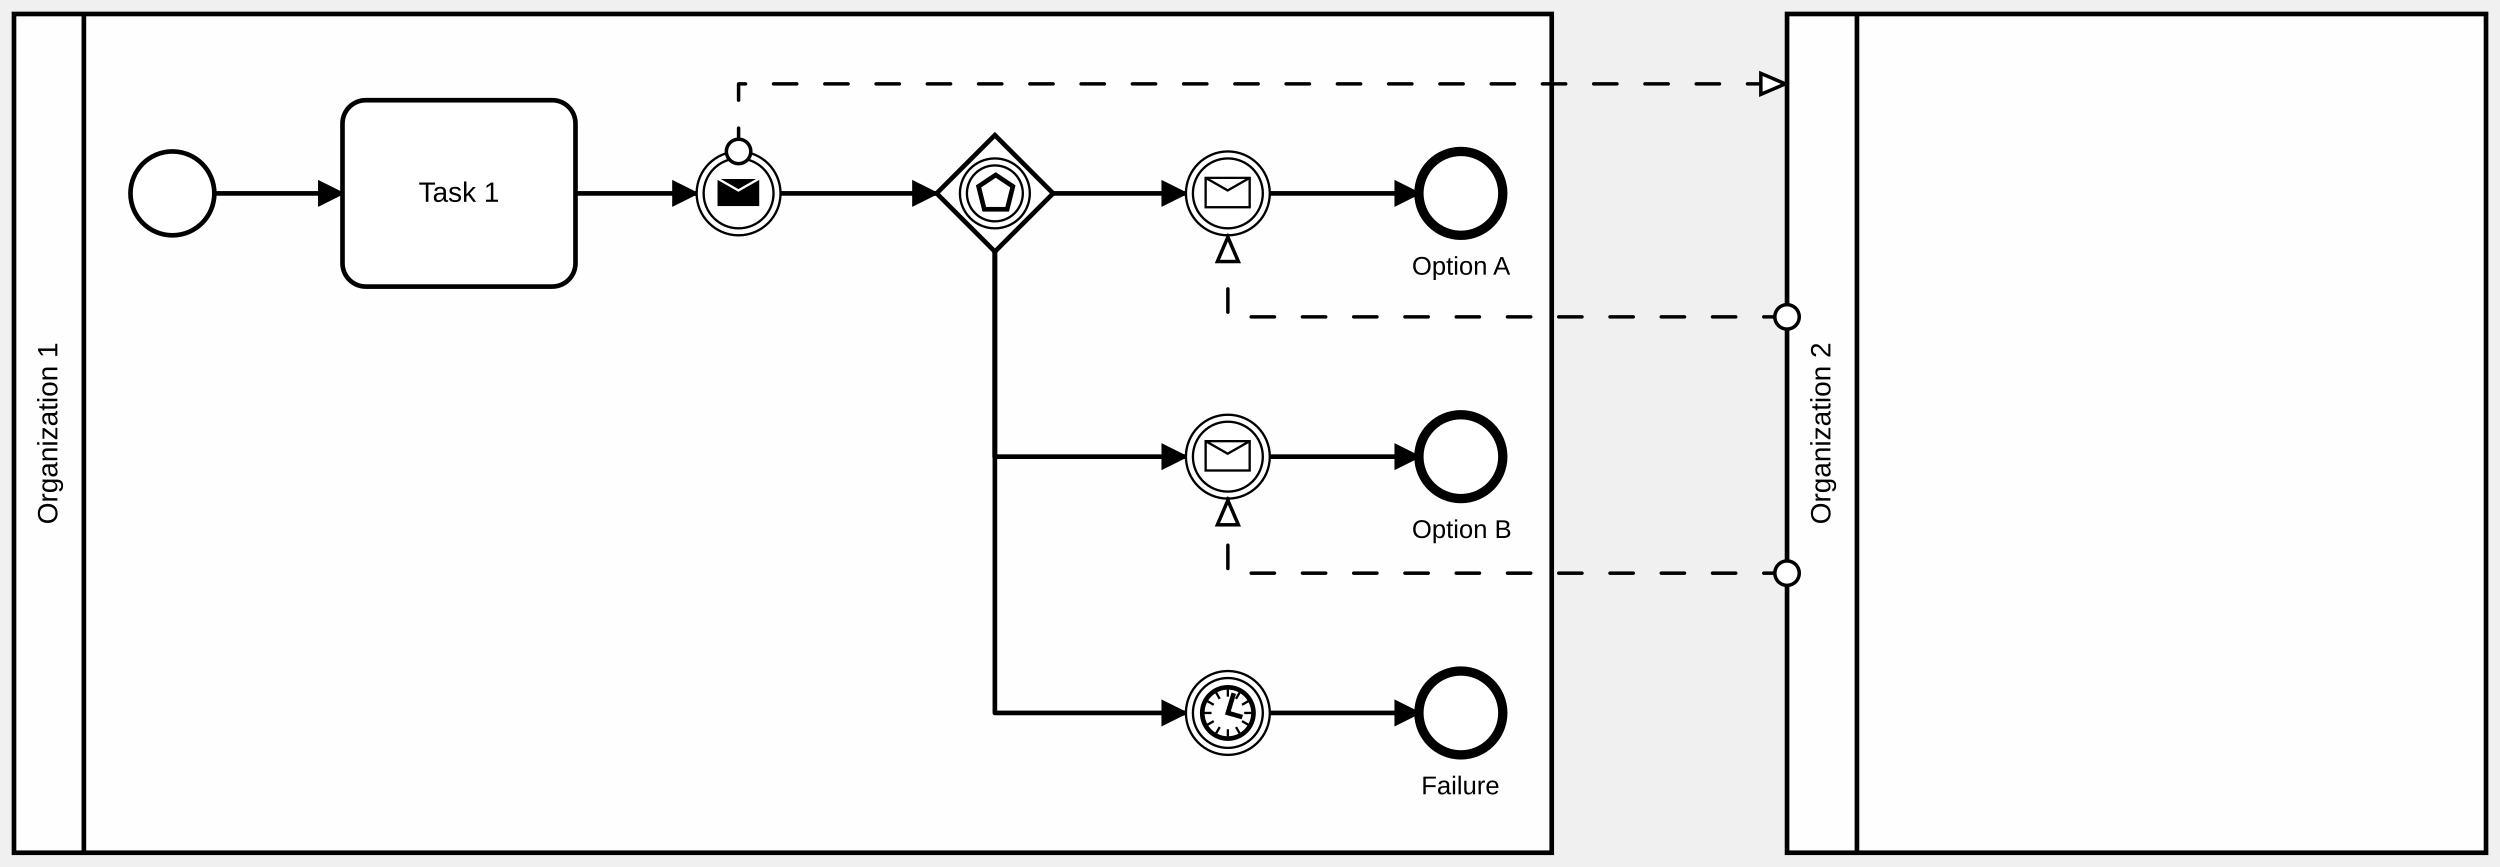
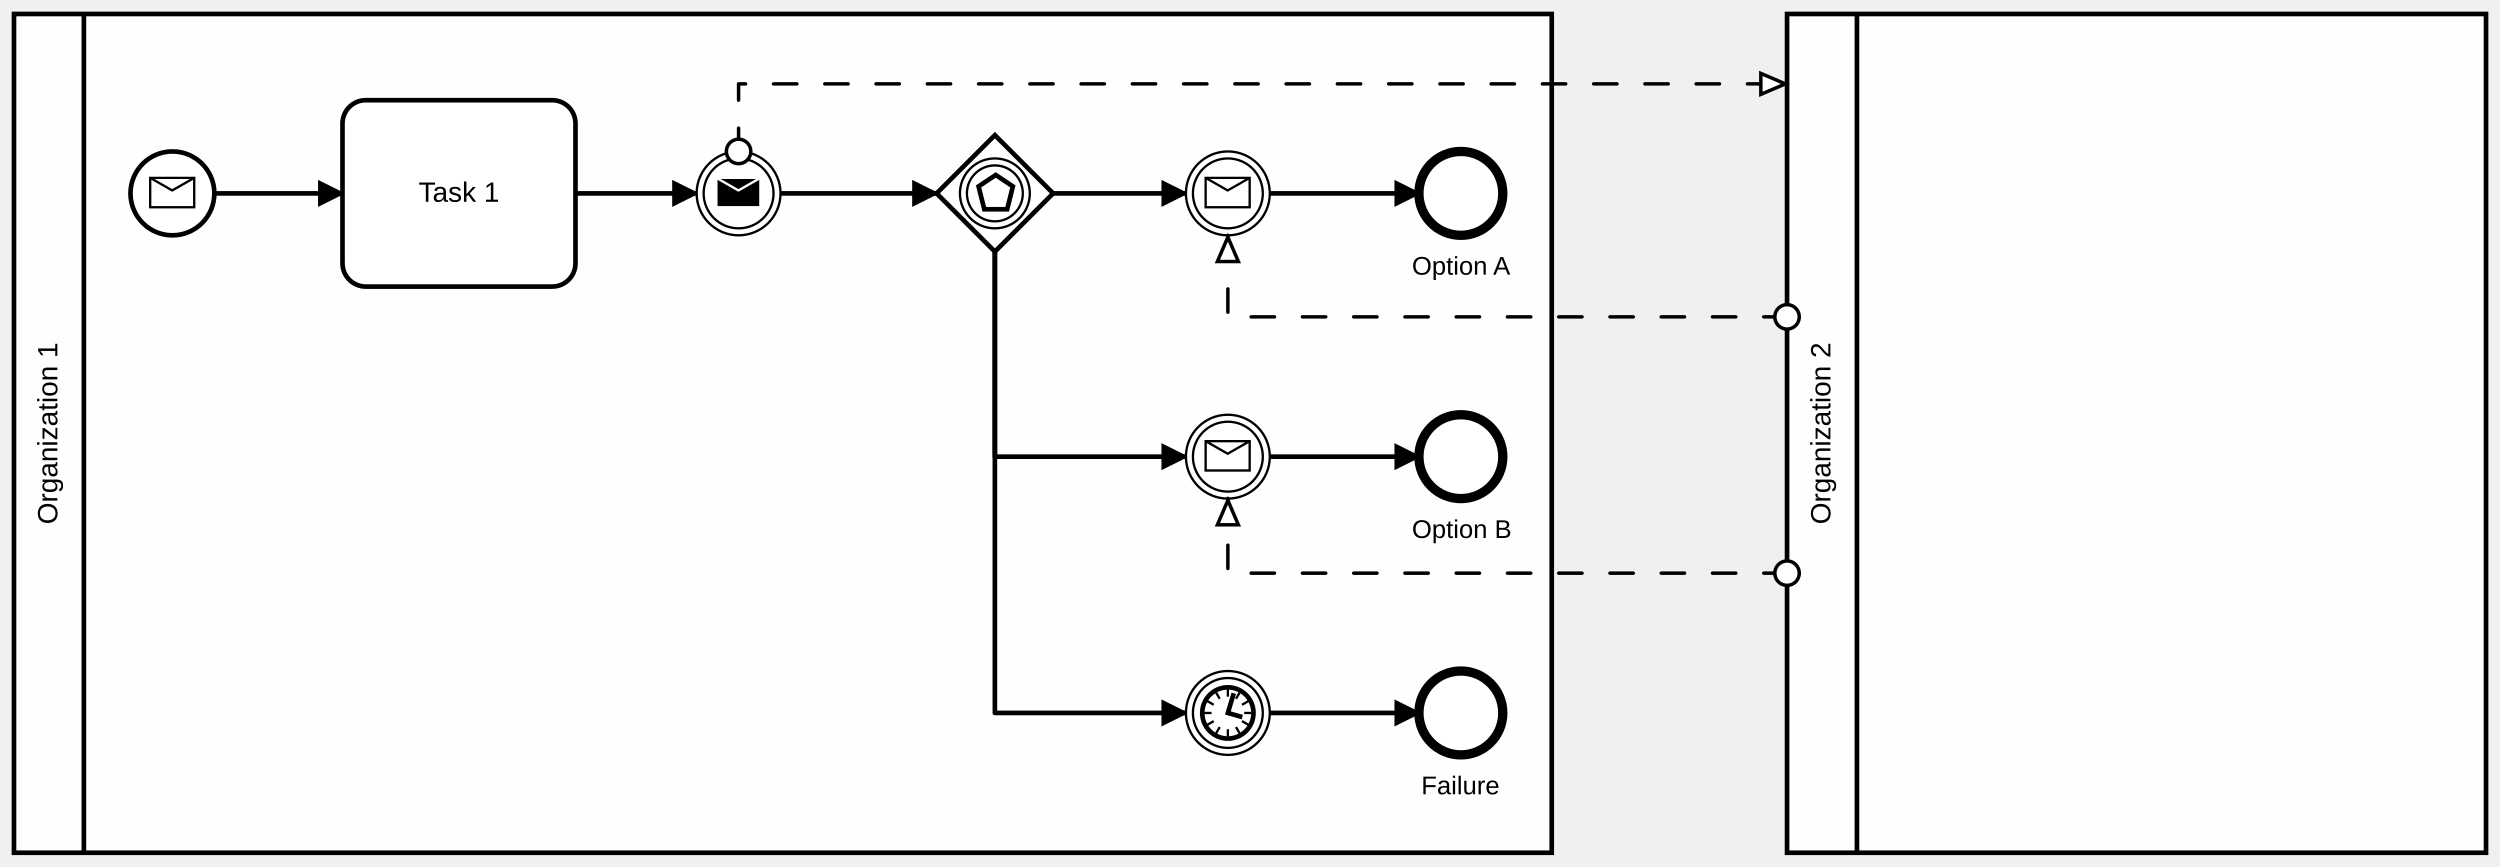
<svg xmlns="http://www.w3.org/2000/svg" width="1073" height="372" viewBox="123 94 1073 372" version="1.1">
  <defs>
    <marker id="sequenceflow-end-white-black-att51rfxz5xb2bplwaj1r4xi8" viewBox="0 0 20 20" refX="11" refY="10" markerWidth="10" markerHeight="10" orient="auto">
      <path d="M 1 5 L 11 10 L 1 15 Z" style="fill: black; stroke-width: 1px; stroke-linecap: round; stroke-dasharray: 10000, 1; stroke: black;" />
    </marker>
    <marker id="messageflow-end-white-black-att51rfxz5xb2bplwaj1r4xi8" viewBox="0 0 20 20" refX="8.5" refY="5" markerWidth="20" markerHeight="20" orient="auto">
      <path d="m 1 5 l 0 -3 l 7 3 l -7 3 z" style="fill: white; stroke-width: 1px; stroke-linecap: butt; stroke-dasharray: 10000, 1; stroke: black;" />
    </marker>
    <marker id="messageflow-start-white-black-att51rfxz5xb2bplwaj1r4xi8" viewBox="0 0 20 20" refX="6" refY="6" markerWidth="20" markerHeight="20" orient="auto">
      <circle cx="6" cy="6" r="3.5" style="fill: white; stroke-width: 1px; stroke-linecap: round; stroke-dasharray: 10000, 1; stroke: black;" />
    </marker>
  </defs>
  <g class="djs-group">
    <g class="djs-element djs-shape" data-element-id="Participant_1u3es88" style="display: block;" transform="matrix(1 0 0 1 129 100)">
      <g class="djs-visual">
        <rect x="0" y="0" width="660" height="360" rx="0" ry="0" style="stroke: black; stroke-width: 2px; fill: white; fill-opacity: 0.95;" />
        <polyline points="30,0 30,360 " style="fill: none; stroke: black; stroke-width: 2px;" />
        <text lineHeight="1.2" class="djs-label" style="font-family: Arial, sans-serif; font-size: 12px; font-weight: normal; fill: black;" transform="matrix(-1.83697e-16 -1 1 -1.83697e-16 0 360)">
          <tspan x="140.977" y="18.6">Organization 1</tspan>
        </text>
      </g>
      <rect x="-6" y="-6" width="672" height="372" class="djs-outline" style="fill: none;" />
      <rect class="djs-hit djs-hit-click-stroke" x="0" y="0" width="660" height="360" style="fill: none; stroke-opacity: 0; stroke: white; stroke-width: 15px;" />
      <rect class="djs-hit djs-hit-all" x="0" y="0" width="30" height="360" style="fill: none; stroke-opacity: 0; stroke: white; stroke-width: 15px;" />
    </g>
    <g class="djs-children">
      <g class="djs-group">
        <g class="djs-element djs-connection" data-element-id="Flow_1vux1af" style="display: block;">
          <g class="djs-visual">
            <path d="m  215,177L270,177 " style="fill: none; stroke-width: 2px; stroke: black; stroke-linejoin: round; marker-end: url('#sequenceflow-end-white-black-att51rfxz5xb2bplwaj1r4xi8');" />
          </g>
          <polyline points="215,177 270,177 " class="djs-hit djs-hit-stroke" style="fill: none; stroke-opacity: 0; stroke: white; stroke-width: 15px;" />
          <rect x="209" y="171" width="67" height="12" class="djs-outline" style="fill: none;" />
        </g>
      </g>
      <g class="djs-group">
        <g class="djs-element djs-connection" data-element-id="Flow_1i7hh0u" style="display: block;">
          <g class="djs-visual">
            <path d="m  370,177L422,177 " style="fill: none; stroke-width: 2px; stroke: black; stroke-linejoin: round; marker-end: url('#sequenceflow-end-white-black-att51rfxz5xb2bplwaj1r4xi8');" />
          </g>
          <polyline points="370,177 422,177 " class="djs-hit djs-hit-stroke" style="fill: none; stroke-opacity: 0; stroke: white; stroke-width: 15px;" />
          <rect x="364" y="171" width="64" height="12" class="djs-outline" style="fill: none;" />
        </g>
      </g>
      <g class="djs-group">
        <g class="djs-element djs-connection" data-element-id="Flow_19hvbdm" style="display: block;">
          <g class="djs-visual">
            <path d="m  575,177L632,177 " style="fill: none; stroke-width: 2px; stroke: black; stroke-linejoin: round; marker-end: url('#sequenceflow-end-white-black-att51rfxz5xb2bplwaj1r4xi8');" />
          </g>
          <polyline points="575,177 632,177 " class="djs-hit djs-hit-stroke" style="fill: none; stroke-opacity: 0; stroke: white; stroke-width: 15px;" />
          <rect x="569" y="171" width="69" height="12" class="djs-outline" style="fill: none;" />
        </g>
      </g>
      <g class="djs-group">
        <g class="djs-element djs-connection" data-element-id="Flow_1pre2mk" style="display: block;">
          <g class="djs-visual">
            <path d="m  550,202L550,290 L632,290 " style="fill: none; stroke-width: 2px; stroke: black; stroke-linejoin: round; marker-end: url('#sequenceflow-end-white-black-att51rfxz5xb2bplwaj1r4xi8');" />
          </g>
          <polyline points="550,202 550,290 632,290 " class="djs-hit djs-hit-stroke" style="fill: none; stroke-opacity: 0; stroke: white; stroke-width: 15px;" />
          <rect x="544" y="196" width="94" height="100" class="djs-outline" style="fill: none;" />
        </g>
      </g>
      <g class="djs-group">
        <g class="djs-element djs-connection" data-element-id="Flow_0fn66bz" style="display: block;">
          <g class="djs-visual">
            <path d="m  668,177L732,177 " style="fill: none; stroke-width: 2px; stroke: black; stroke-linejoin: round; marker-end: url('#sequenceflow-end-white-black-att51rfxz5xb2bplwaj1r4xi8');" />
          </g>
          <polyline points="668,177 732,177 " class="djs-hit djs-hit-stroke" style="fill: none; stroke-opacity: 0; stroke: white; stroke-width: 15px;" />
          <rect x="662" y="171" width="76" height="12" class="djs-outline" style="fill: none;" />
        </g>
      </g>
      <g class="djs-group">
        <g class="djs-element djs-connection" data-element-id="Flow_1qeyly0" style="display: block;">
          <g class="djs-visual">
            <path d="m  668,290L732,290 " style="fill: none; stroke-width: 2px; stroke: black; stroke-linejoin: round; marker-end: url('#sequenceflow-end-white-black-att51rfxz5xb2bplwaj1r4xi8');" />
          </g>
          <polyline points="668,290 732,290 " class="djs-hit djs-hit-stroke" style="fill: none; stroke-opacity: 0; stroke: white; stroke-width: 15px;" />
          <rect x="662" y="284" width="76" height="12" class="djs-outline" style="fill: none;" />
        </g>
      </g>
      <g class="djs-group">
        <g class="djs-element djs-connection" data-element-id="Flow_1cwt97i" style="display: block;">
          <g class="djs-visual">
            <path d="m  458,177L525,177 " style="fill: none; stroke-width: 2px; stroke: black; stroke-linejoin: round; marker-end: url('#sequenceflow-end-white-black-att51rfxz5xb2bplwaj1r4xi8');" />
          </g>
          <polyline points="458,177 525,177 " class="djs-hit djs-hit-stroke" style="fill: none; stroke-opacity: 0; stroke: white; stroke-width: 15px;" />
          <rect x="452" y="171" width="79" height="12" class="djs-outline" style="fill: none;" />
        </g>
      </g>
      <g class="djs-group">
        <g class="djs-element djs-connection" data-element-id="Flow_1bf7gvl" style="display: block;">
          <g class="djs-visual">
            <path d="m  550,202L550,400 L632,400 " style="fill: none; stroke-width: 2px; stroke: black; stroke-linejoin: round; marker-end: url('#sequenceflow-end-white-black-att51rfxz5xb2bplwaj1r4xi8');" />
          </g>
          <polyline points="550,202 550,400 632,400 " class="djs-hit djs-hit-stroke" style="fill: none; stroke-opacity: 0; stroke: white; stroke-width: 15px;" />
          <rect x="544" y="196" width="94" height="210" class="djs-outline" style="fill: none;" />
        </g>
      </g>
      <g class="djs-group">
        <g class="djs-element djs-connection" data-element-id="Flow_0u7wl2h" style="display: block;">
          <g class="djs-visual">
            <path d="m  668,400L732,400 " style="fill: none; stroke-width: 2px; stroke: black; stroke-linejoin: round; marker-end: url('#sequenceflow-end-white-black-att51rfxz5xb2bplwaj1r4xi8');" />
          </g>
          <polyline points="668,400 732,400 " class="djs-hit djs-hit-stroke" style="fill: none; stroke-opacity: 0; stroke: white; stroke-width: 15px;" />
          <rect x="662" y="394" width="76" height="12" class="djs-outline" style="fill: none;" />
-         </g>
-       </g>
-       <g class="djs-group">
-         <g class="djs-element djs-shape" data-element-id="StartEvent_1" style="display: block;" transform="matrix(1 0 0 1 179 159)">
-           <g class="djs-visual">
-             <circle cx="18" cy="18" r="18" style="stroke: black; stroke-width: 2px; fill: white; fill-opacity: 0.95;" />
-           </g>
-           <rect class="djs-hit djs-hit-all" x="0" y="0" width="36" height="36" style="fill: none; stroke-opacity: 0; stroke: white; stroke-width: 15px;" />
-           <rect x="-6" y="-6" width="48" height="48" class="djs-outline" style="fill: none;" />
        </g>
      </g>
      <g class="djs-group">
        <g class="djs-element djs-shape" data-element-id="Activity_1qh9sf8" style="display: block;" transform="matrix(1 0 0 1 270 137)">
          <g class="djs-visual">
            <rect x="0" y="0" width="100" height="80" rx="10" ry="10" style="stroke: black; stroke-width: 2px; fill: white; fill-opacity: 0.95;" />
            <text lineHeight="1.2" class="djs-label" style="font-family: Arial, sans-serif; font-size: 12px; font-weight: normal; fill: black;">
              <tspan x="32.656" y="43.6">Task 1</tspan>
            </text>
          </g>
          <rect class="djs-hit djs-hit-all" x="0" y="0" width="100" height="80" style="fill: none; stroke-opacity: 0; stroke: white; stroke-width: 15px;" />
          <rect x="-6" y="-6" width="112" height="92" class="djs-outline" style="fill: none;" />
        </g>
      </g>
      <g class="djs-group">
        <g class="djs-element djs-shape" data-element-id="Gateway_0bsqjma" style="display: block;" transform="matrix(1 0 0 1 525 152)">
          <g class="djs-visual">
            <polygon points="25,0 50,25 25,50 0,25" style="stroke: black; stroke-width: 2px; fill: white; fill-opacity: 0.95;" />
            <circle cx="25" cy="25" r="15" style="stroke: black; stroke-width: 1px; fill: none;" />
            <circle cx="25" cy="25" r="12" style="stroke: black; stroke-width: 1px; fill: none;" />
            <path d="m 18,22 7.364,-4.909 7.364,4.909 -2.455,9.818 -9.818,0 z" style="fill: none; stroke-width: 2px; stroke: black;" />
          </g>
          <rect class="djs-hit djs-hit-all" x="0" y="0" width="50" height="50" style="fill: none; stroke-opacity: 0; stroke: white; stroke-width: 15px;" />
          <rect x="-6" y="-6" width="62" height="62" class="djs-outline" style="fill: none;" />
        </g>
      </g>
      <g class="djs-group">
        <g class="djs-element djs-shape" data-element-id="Event_0qbztd3" style="display: block;" transform="matrix(1 0 0 1 632 159)">
          <g class="djs-visual">
            <circle cx="18" cy="18" r="18" style="stroke: black; stroke-width: 1px; fill: white; fill-opacity: 0.95;" />
            <circle cx="18" cy="18" r="15" style="stroke: black; stroke-width: 1px; fill: none;" />
            <path d="m 8.46,11.34 l 0,12.6 l 18.9,0 l 0,-12.6 z l 9.45,5.4 l 9.45,-5.4" style="fill: white; stroke-width: 1px; stroke: black;" />
          </g>
          <rect class="djs-hit djs-hit-all" x="0" y="0" width="36" height="36" style="fill: none; stroke-opacity: 0; stroke: white; stroke-width: 15px;" />
          <rect x="-6" y="-6" width="48" height="48" class="djs-outline" style="fill: none;" />
        </g>
      </g>
      <g class="djs-group">
        <g class="djs-element djs-shape" data-element-id="Event_1pwd0kq" style="display: block;" transform="matrix(1 0 0 1 732 159)">
          <g class="djs-visual">
            <circle cx="18" cy="18" r="18" style="stroke: black; stroke-width: 4px; fill: white; fill-opacity: 0.95;" />
          </g>
          <rect class="djs-hit djs-hit-all" x="0" y="0" width="36" height="36" style="fill: none; stroke-opacity: 0; stroke: white; stroke-width: 15px;" />
          <rect x="-6" y="-6" width="48" height="48" class="djs-outline" style="fill: none;" />
        </g>
      </g>
      <g class="djs-group">
        <g class="djs-element djs-shape" data-element-id="Event_1voo3le" style="display: block;" transform="matrix(1 0 0 1 732 272)">
          <g class="djs-visual">
            <circle cx="18" cy="18" r="18" style="stroke: black; stroke-width: 4px; fill: white; fill-opacity: 0.95;" />
          </g>
          <rect class="djs-hit djs-hit-all" x="0" y="0" width="36" height="36" style="fill: none; stroke-opacity: 0; stroke: white; stroke-width: 15px;" />
          <rect x="-6" y="-6" width="48" height="48" class="djs-outline" style="fill: none;" />
        </g>
      </g>
      <g class="djs-group">
        <g class="djs-element djs-shape" data-element-id="Event_1ndrm5j" style="display: block;" transform="matrix(1 0 0 1 422 159)">
          <g class="djs-visual">
            <circle cx="18" cy="18" r="18" style="stroke: black; stroke-width: 1px; fill: white; fill-opacity: 0.95;" />
            <circle cx="18" cy="18" r="15" style="stroke: black; stroke-width: 1px; fill: none;" />
            <path d="m 8.46,11.34 l 0,12.6 l 18.9,0 l 0,-12.6 z l 9.45,5.4 l 9.45,-5.4" style="fill: black; stroke-width: 1px; stroke: white;" />
          </g>
          <rect class="djs-hit djs-hit-all" x="0" y="0" width="36" height="36" style="fill: none; stroke-opacity: 0; stroke: white; stroke-width: 15px;" />
          <rect x="-6" y="-6" width="48" height="48" class="djs-outline" style="fill: none;" />
        </g>
      </g>
      <g class="djs-group">
        <g class="djs-element djs-shape" data-element-id="Event_0pq5qbd" style="display: block;" transform="matrix(1 0 0 1 632 272)">
          <g class="djs-visual">
            <circle cx="18" cy="18" r="18" style="stroke: black; stroke-width: 1px; fill: white; fill-opacity: 0.95;" />
            <circle cx="18" cy="18" r="15" style="stroke: black; stroke-width: 1px; fill: none;" />
            <path d="m 8.46,11.34 l 0,12.6 l 18.9,0 l 0,-12.6 z l 9.45,5.4 l 9.45,-5.4" style="fill: white; stroke-width: 1px; stroke: black;" />
          </g>
          <rect class="djs-hit djs-hit-all" x="0" y="0" width="36" height="36" style="fill: none; stroke-opacity: 0; stroke: white; stroke-width: 15px;" />
          <rect x="-6" y="-6" width="48" height="48" class="djs-outline" style="fill: none;" />
        </g>
      </g>
      <g class="djs-group">
        <g class="djs-element djs-shape" data-element-id="Event_18u9tw6" style="display: block;" transform="matrix(1 0 0 1 632 382)">
          <g class="djs-visual">
            <circle cx="18" cy="18" r="18" style="stroke: black; stroke-width: 1px; fill: white; fill-opacity: 0.95;" />
            <circle cx="18" cy="18" r="15" style="stroke: black; stroke-width: 1px; fill: none;" />
            <circle cx="18" cy="18" r="11" style="stroke: black; stroke-width: 2px; fill: white;" />
            <path d="M 18,18 l 2.25,-7.5 m -2.25,7.5 l 5.25,1.5 " style="fill: none; stroke-width: 2px; stroke: black; stroke-linecap: square;" />
            <path d="M 18,18 m 0,7.5 l -0,2.25 " transform="rotate(0,18,18)" style="fill: none; stroke-width: 1px; stroke: black; stroke-linecap: square;" />
            <path d="M 18,18 m 0,7.5 l -0,2.25 " transform="rotate(30,18,18)" style="fill: none; stroke-width: 1px; stroke: black; stroke-linecap: square;" />
            <path d="M 18,18 m 0,7.5 l -0,2.25 " transform="rotate(60,18,18)" style="fill: none; stroke-width: 1px; stroke: black; stroke-linecap: square;" />
            <path d="M 18,18 m 0,7.5 l -0,2.25 " transform="rotate(90,18,18)" style="fill: none; stroke-width: 1px; stroke: black; stroke-linecap: square;" />
            <path d="M 18,18 m 0,7.5 l -0,2.25 " transform="rotate(120,18,18)" style="fill: none; stroke-width: 1px; stroke: black; stroke-linecap: square;" />
            <path d="M 18,18 m 0,7.5 l -0,2.25 " transform="rotate(150,18,18)" style="fill: none; stroke-width: 1px; stroke: black; stroke-linecap: square;" />
            <path d="M 18,18 m 0,7.5 l -0,2.25 " transform="rotate(180,18,18)" style="fill: none; stroke-width: 1px; stroke: black; stroke-linecap: square;" />
            <path d="M 18,18 m 0,7.5 l -0,2.25 " transform="rotate(210,18,18)" style="fill: none; stroke-width: 1px; stroke: black; stroke-linecap: square;" />
            <path d="M 18,18 m 0,7.5 l -0,2.25 " transform="rotate(240,18,18)" style="fill: none; stroke-width: 1px; stroke: black; stroke-linecap: square;" />
            <path d="M 18,18 m 0,7.5 l -0,2.25 " transform="rotate(270,18,18)" style="fill: none; stroke-width: 1px; stroke: black; stroke-linecap: square;" />
            <path d="M 18,18 m 0,7.5 l -0,2.25 " transform="rotate(300,18,18)" style="fill: none; stroke-width: 1px; stroke: black; stroke-linecap: square;" />
            <path d="M 18,18 m 0,7.5 l -0,2.25 " transform="rotate(330,18,18)" style="fill: none; stroke-width: 1px; stroke: black; stroke-linecap: square;" />
          </g>
          <rect class="djs-hit djs-hit-all" x="0" y="0" width="36" height="36" style="fill: none; stroke-opacity: 0; stroke: white; stroke-width: 15px;" />
          <rect x="-6" y="-6" width="48" height="48" class="djs-outline" style="fill: none;" />
        </g>
      </g>
      <g class="djs-group">
        <g class="djs-element djs-shape" data-element-id="Event_1uh09e9" style="display: block;" transform="matrix(1 0 0 1 732 382)">
          <g class="djs-visual">
            <circle cx="18" cy="18" r="18" style="stroke: black; stroke-width: 4px; fill: white; fill-opacity: 0.95;" />
          </g>
          <rect class="djs-hit djs-hit-all" x="0" y="0" width="36" height="36" style="fill: none; stroke-opacity: 0; stroke: white; stroke-width: 15px;" />
          <rect x="-6" y="-6" width="48" height="48" class="djs-outline" style="fill: none;" />
        </g>
      </g>
      <g class="djs-group">
        <g class="djs-element djs-shape" data-element-id="Event_1uh09e9_label" style="display: block;" transform="matrix(1 0 0 1 733 425)">
          <g class="djs-visual">
            <text lineHeight="1.2" class="djs-label" style="font-family: Arial, sans-serif; font-size: 11px; font-weight: normal; fill: black;">
              <tspan x="0" y="9.9">Failure</tspan>
            </text>
          </g>
          <rect class="djs-hit djs-hit-all" x="0" y="0" width="34" height="14" style="fill: none; stroke-opacity: 0; stroke: white; stroke-width: 15px;" />
          <rect x="-6" y="-6" width="46" height="26" class="djs-outline" style="fill: none;" />
        </g>
      </g>
+       <g class="djs-group">
+         <g class="djs-element djs-shape" data-element-id="StartEvent_1" style="display: block;" transform="matrix(1 0 0 1 179 159)">
+           <g class="djs-visual">
+             <circle cx="18" cy="18" r="18" style="stroke: black; stroke-width: 2px; fill: white; fill-opacity: 0.95;" />
+             <path d="m 8.46,11.34 l 0,12.6 l 18.9,0 l 0,-12.6 z l 9.45,5.4 l 9.45,-5.4" style="fill: white; stroke-width: 1px; stroke: black;" />
+           </g>
+           <rect class="djs-hit djs-hit-all" x="0" y="0" width="36" height="36" style="fill: none; stroke-opacity: 0; stroke: white; stroke-width: 15px;" />
+           <rect x="-6" y="-6" width="48" height="48" class="djs-outline" style="fill: none;" />
+         </g>
+       </g>
    </g>
  </g>
  <g class="djs-group">
    <g class="djs-element djs-shape" data-element-id="Event_1pwd0kq_label" style="display: block;" transform="matrix(1 0 0 1 729 202)">
      <g class="djs-visual">
        <text lineHeight="1.2" class="djs-label" style="font-family: Arial, sans-serif; font-size: 11px; font-weight: normal; fill: black;">
          <tspan x="0" y="9.9">Option A</tspan>
        </text>
      </g>
      <rect class="djs-hit djs-hit-all" x="0" y="0" width="44" height="14" style="fill: none; stroke-opacity: 0; stroke: white; stroke-width: 15px;" />
      <rect x="-6" y="-6" width="56" height="26" class="djs-outline" style="fill: none;" />
    </g>
  </g>
  <g class="djs-group">
    <g class="djs-element djs-shape" data-element-id="Event_1voo3le_label" style="display: block;" transform="matrix(1 0 0 1 729 315)">
      <g class="djs-visual">
        <text lineHeight="1.2" class="djs-label" style="font-family: Arial, sans-serif; font-size: 11px; font-weight: normal; fill: black;">
          <tspan x="0" y="9.9">Option B</tspan>
        </text>
      </g>
      <rect class="djs-hit djs-hit-all" x="0" y="0" width="43" height="14" style="fill: none; stroke-opacity: 0; stroke: white; stroke-width: 15px;" />
      <rect x="-6" y="-6" width="55" height="26" class="djs-outline" style="fill: none;" />
    </g>
  </g>
  <g class="djs-group">
    <g class="djs-element djs-shape" data-element-id="Participant_0h427kw" style="display: block;" transform="matrix(1 0 0 1 890 100)">
      <g class="djs-visual">
        <rect x="0" y="0" width="300" height="360" rx="0" ry="0" style="stroke: black; stroke-width: 2px; fill: white; fill-opacity: 0.95;" />
        <polyline points="30,0 30,360 " style="fill: none; stroke: black; stroke-width: 2px;" />
        <text lineHeight="1.2" class="djs-label" style="font-family: Arial, sans-serif; font-size: 12px; font-weight: normal; fill: black;" transform="matrix(-1.83697e-16 -1 1 -1.83697e-16 0 360)">
          <tspan x="140.977" y="18.6">Organization 2</tspan>
        </text>
      </g>
      <rect x="-6" y="-6" width="312" height="372" class="djs-outline" style="fill: none;" />
      <rect class="djs-hit djs-hit-click-stroke" x="0" y="0" width="300" height="360" style="fill: none; stroke-opacity: 0; stroke: white; stroke-width: 15px;" />
      <rect class="djs-hit djs-hit-all" x="0" y="0" width="30" height="360" style="fill: none; stroke-opacity: 0; stroke: white; stroke-width: 15px;" />
    </g>
    <g class="djs-children" />
  </g>
  <g class="djs-group">
    <g class="djs-element djs-connection" data-element-id="Flow_0sswg90" style="display: block;">
      <g class="djs-visual">
        <path d="m  440,159L440,130 L890,130 " style="fill: none; stroke-width: 1.5px; stroke: black; marker-end: url('#messageflow-end-white-black-att51rfxz5xb2bplwaj1r4xi8'); marker-start: url('#messageflow-start-white-black-att51rfxz5xb2bplwaj1r4xi8'); stroke-dasharray: 10, 12; stroke-linecap: round; stroke-linejoin: round;" />
      </g>
      <polyline points="440,159 440,130 890,130 " class="djs-hit djs-hit-stroke" style="fill: none; stroke-opacity: 0; stroke: white; stroke-width: 15px;" />
      <rect x="434" y="124" width="462" height="41" class="djs-outline" style="fill: none;" />
    </g>
  </g>
  <g class="djs-group">
    <g class="djs-element djs-connection" data-element-id="Flow_1wjv8rh" style="display: block;">
      <g class="djs-visual">
        <path d="m  890,230L650,230 L650,195 " style="fill: none; stroke-width: 1.5px; stroke: black; marker-end: url('#messageflow-end-white-black-att51rfxz5xb2bplwaj1r4xi8'); marker-start: url('#messageflow-start-white-black-att51rfxz5xb2bplwaj1r4xi8'); stroke-dasharray: 10, 12; stroke-linecap: round; stroke-linejoin: round;" />
      </g>
      <polyline points="890,230 650,230 650,195 " class="djs-hit djs-hit-stroke" style="fill: none; stroke-opacity: 0; stroke: white; stroke-width: 15px;" />
      <rect x="644" y="189" width="252" height="47" class="djs-outline" style="fill: none;" />
    </g>
  </g>
  <g class="djs-group">
    <g class="djs-element djs-connection" data-element-id="Flow_0j7hwxl" style="display: block;">
      <g class="djs-visual">
        <path d="m  890,340L650,340 L650,308 " style="fill: none; stroke-width: 1.5px; stroke: black; marker-end: url('#messageflow-end-white-black-att51rfxz5xb2bplwaj1r4xi8'); marker-start: url('#messageflow-start-white-black-att51rfxz5xb2bplwaj1r4xi8'); stroke-dasharray: 10, 12; stroke-linecap: round; stroke-linejoin: round;" />
      </g>
      <polyline points="890,340 650,340 650,308 " class="djs-hit djs-hit-stroke" style="fill: none; stroke-opacity: 0; stroke: white; stroke-width: 15px;" />
      <rect x="644" y="302" width="252" height="44" class="djs-outline" style="fill: none;" />
    </g>
  </g>
</svg>
